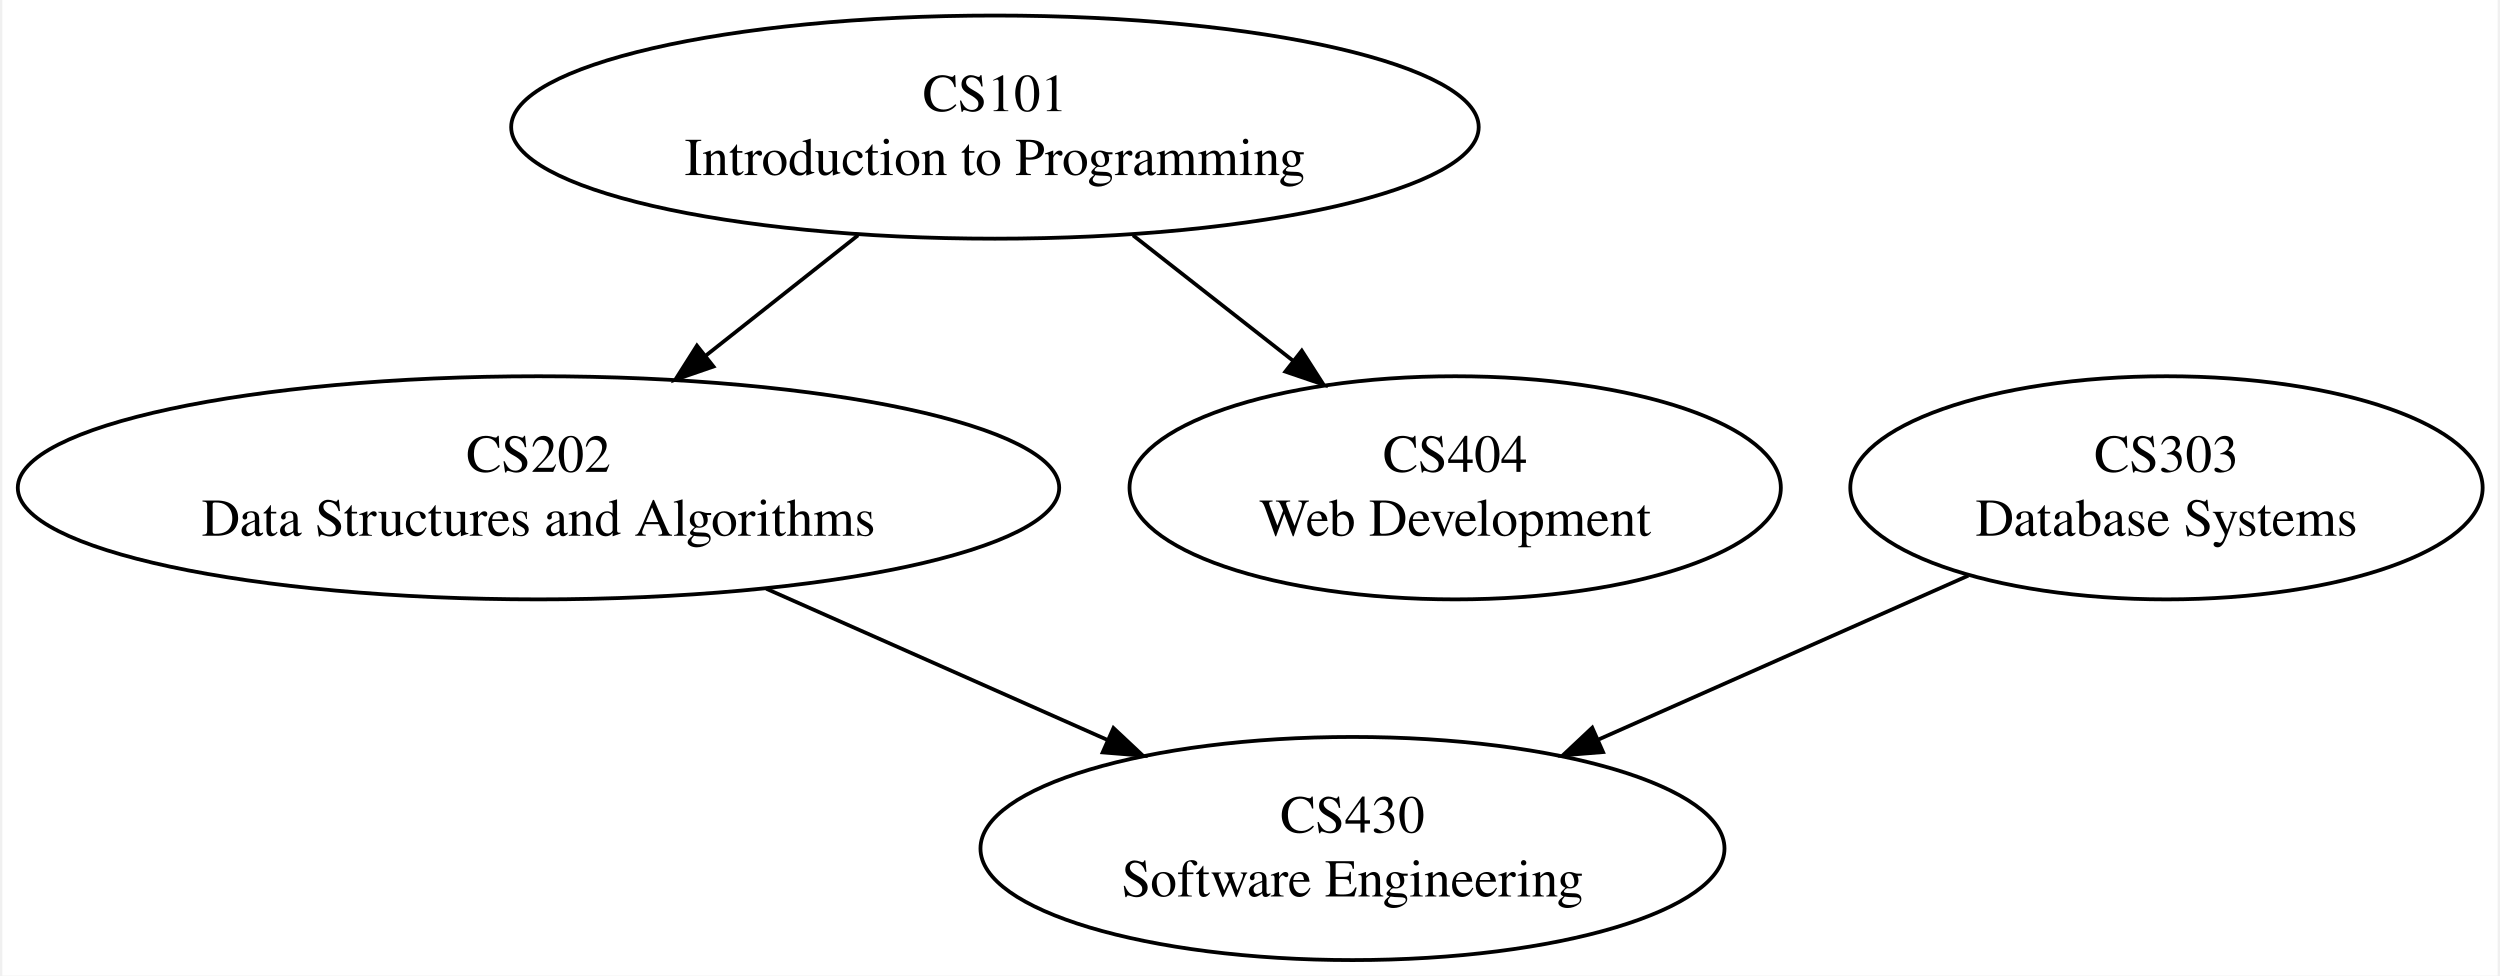
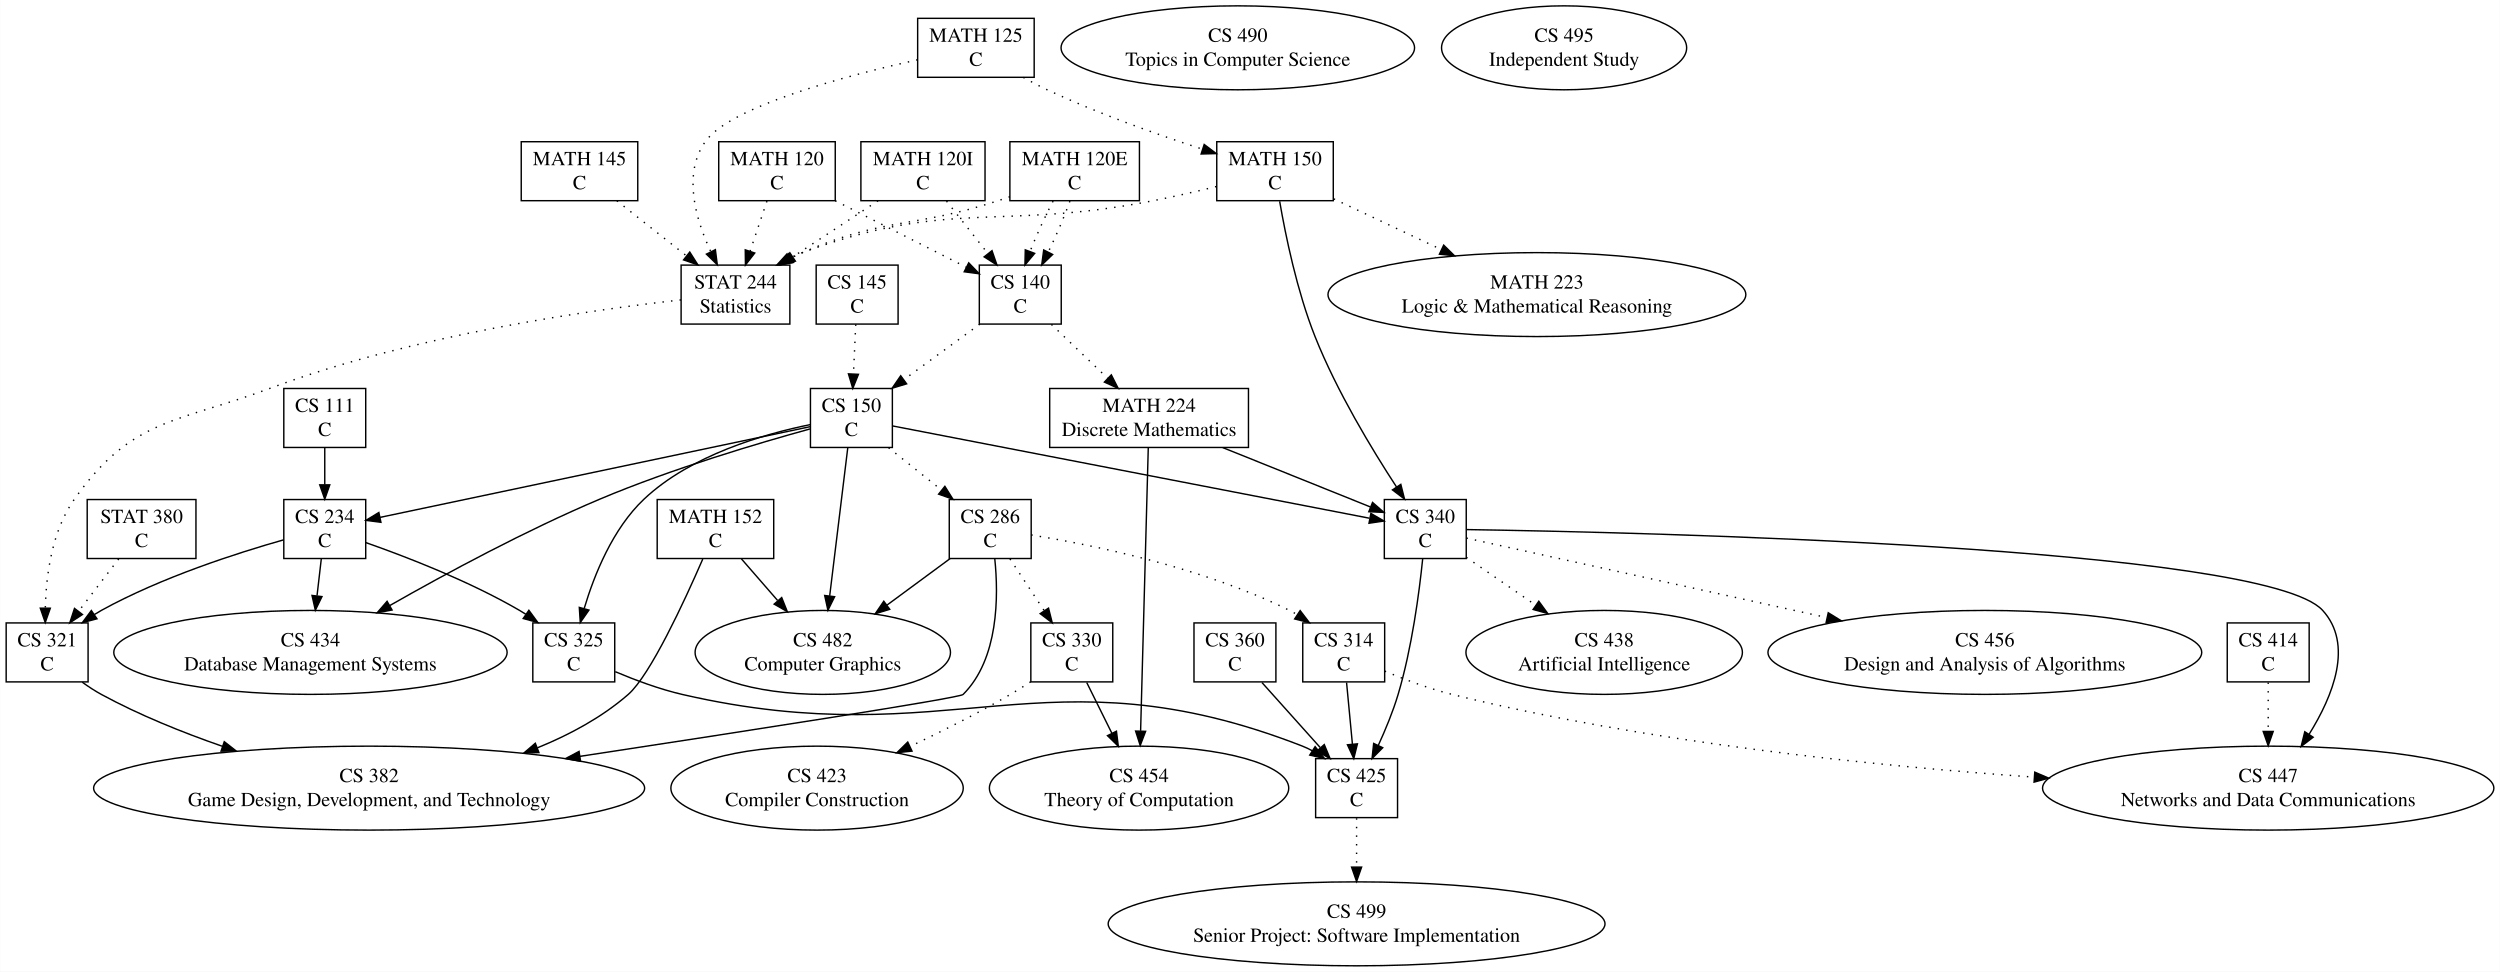
- <svg xmlns="http://www.w3.org/2000/svg" width="656pt" height="256pt" viewBox="0.00 0.00 656.01 256.49">
-   <g id="graph0" class="graph" transform="scale(1 1) rotate(0) translate(4 252.4939)">
-     <polygon fill="#ffffff" stroke="transparent" points="-4,4 -4,-252.494 652.01,-252.494 652.01,4 -4,4" />
+ <svg xmlns="http://www.w3.org/2000/svg" width="1747pt" height="679pt" viewBox="0.00 0.00 1746.66 678.96">
+   <g id="graph0" class="graph" transform="scale(1 1) rotate(0) translate(4 674.9564)">
+     <polygon fill="#ffffff" stroke="transparent" points="-4,4 -4,-674.956 1742.656,-674.956 1742.656,4 -4,4" />
    <g id="node1" class="node">
-       <ellipse fill="none" stroke="#000000" cx="256.948" cy="-219.078" rx="127.184" ry="29.331" />
-       <text text-anchor="middle" x="256.948" y="-223.278" font-family="Times,serif" font-size="14.00" fill="#000000">CS101</text>
-       <text text-anchor="middle" x="256.948" y="-206.478" font-family="Times,serif" font-size="14.00" fill="#000000">Introduction to Programming</text>
+       <polygon fill="none" stroke="#000000" points="251.43,-403.496 194.189,-403.496 194.189,-362.292 251.43,-362.292 251.43,-403.496" />
+       <text text-anchor="middle" x="222.81" y="-387.094" font-family="Times,serif" font-size="14.00" fill="#000000">CS 111</text>
+       <text text-anchor="middle" x="222.81" y="-370.294" font-family="Times,serif" font-size="14.00" fill="#000000">C</text>
+     </g>
+     <g id="node8" class="node">
+       <polygon fill="none" stroke="#000000" points="251.43,-325.896 194.189,-325.896 194.189,-284.692 251.43,-284.692 251.43,-325.896" />
+       <text text-anchor="middle" x="222.81" y="-309.494" font-family="Times,serif" font-size="14.00" fill="#000000">CS 234</text>
+       <text text-anchor="middle" x="222.81" y="-292.694" font-family="Times,serif" font-size="14.00" fill="#000000">C</text>
+     </g>
+     <g id="edge7" class="edge">
+       <path fill="none" stroke="#000000" d="M222.81,-362.099C222.81,-354.183 222.81,-344.983 222.81,-336.322" />
+       <polygon fill="#000000" stroke="#000000" points="226.31,-336.147 222.81,-326.147 219.31,-336.147 226.31,-336.147" />
    </g>
    <g id="node2" class="node">
-       <ellipse fill="none" stroke="#000000" cx="136.948" cy="-124.247" rx="136.896" ry="29.331" />
-       <text text-anchor="middle" x="136.948" y="-128.447" font-family="Times,serif" font-size="14.00" fill="#000000">CS202</text>
-       <text text-anchor="middle" x="136.948" y="-111.647" font-family="Times,serif" font-size="14.00" fill="#000000">Data Structures and Algorithms</text>
+       <polygon fill="none" stroke="#000000" points="737.43,-489.711 680.189,-489.711 680.189,-448.508 737.43,-448.508 737.43,-489.711" />
+       <text text-anchor="middle" x="708.81" y="-473.31" font-family="Times,serif" font-size="14.00" fill="#000000">CS 140</text>
+       <text text-anchor="middle" x="708.81" y="-456.51" font-family="Times,serif" font-size="14.00" fill="#000000">C</text>
+     </g>
+     <g id="node6" class="node">
+       <polygon fill="none" stroke="#000000" points="619.43,-403.496 562.189,-403.496 562.189,-362.292 619.43,-362.292 619.43,-403.496" />
+       <text text-anchor="middle" x="590.81" y="-387.094" font-family="Times,serif" font-size="14.00" fill="#000000">CS 150</text>
+       <text text-anchor="middle" x="590.81" y="-370.294" font-family="Times,serif" font-size="14.00" fill="#000000">C</text>
+     </g>
+     <g id="edge5" class="edge">
+       <path fill="none" stroke="#000000" stroke-dasharray="1,5" d="M680.546,-448.459C664.608,-436.814 644.519,-422.136 627.391,-409.622" />
+       <polygon fill="#000000" stroke="#000000" points="629.391,-406.748 619.252,-403.675 625.261,-412.401 629.391,-406.748" />
+     </g>
+     <g id="node17" class="node">
+       <polygon fill="none" stroke="#000000" points="868.257,-403.496 729.362,-403.496 729.362,-362.292 868.257,-362.292 868.257,-403.496" />
+       <text text-anchor="middle" x="798.81" y="-387.094" font-family="Times,serif" font-size="14.00" fill="#000000">MATH 224</text>
+       <text text-anchor="middle" x="798.81" y="-370.294" font-family="Times,serif" font-size="14.00" fill="#000000">Discrete Mathematics</text>
+     </g>
+     <g id="edge43" class="edge">
+       <path fill="none" stroke="#000000" stroke-dasharray="1,5" d="M730.596,-448.239C742.425,-436.908 757.2,-422.753 769.973,-410.518" />
+       <polygon fill="#000000" stroke="#000000" points="772.424,-413.017 777.224,-403.572 767.581,-407.962 772.424,-413.017" />
+     </g>
+     <g id="node3" class="node">
+       <polygon fill="none" stroke="#000000" points="579.52,-575.927 498.099,-575.927 498.099,-534.723 579.52,-534.723 579.52,-575.927" />
+       <text text-anchor="middle" x="538.81" y="-559.525" font-family="Times,serif" font-size="14.00" fill="#000000">MATH 120</text>
+       <text text-anchor="middle" x="538.81" y="-542.725" font-family="Times,serif" font-size="14.00" fill="#000000">C</text>
    </g>
    <g id="edge1" class="edge">
-       <path fill="none" stroke="#000000" d="M220.944,-190.626C208.367,-180.686 194.105,-169.415 180.95,-159.019" />
-       <polygon fill="#000000" stroke="#000000" points="182.943,-156.134 172.927,-152.679 178.602,-161.626 182.943,-156.134" />
+       <path fill="none" stroke="#000000" stroke-dasharray="1,5" d="M579.529,-534.674C607.295,-520.593 643.808,-502.075 670.946,-488.312" />
+       <polygon fill="#000000" stroke="#000000" points="672.789,-491.302 680.125,-483.657 669.623,-485.059 672.789,-491.302" />
+     </g>
+     <g id="node12" class="node">
+       <polygon fill="none" stroke="#000000" points="547.806,-489.711 471.814,-489.711 471.814,-448.508 547.806,-448.508 547.806,-489.711" />
+       <text text-anchor="middle" x="509.81" y="-473.31" font-family="Times,serif" font-size="14.00" fill="#000000">STAT 244</text>
+       <text text-anchor="middle" x="509.81" y="-456.51" font-family="Times,serif" font-size="14.00" fill="#000000">Statistics</text>
+     </g>
+     <g id="edge44" class="edge">
+       <path fill="none" stroke="#000000" stroke-dasharray="1,5" d="M531.789,-534.455C528.263,-523.971 523.924,-511.07 520.035,-499.509" />
+       <polygon fill="#000000" stroke="#000000" points="523.271,-498.15 516.765,-489.788 516.636,-500.382 523.271,-498.15" />
    </g>
    <g id="node4" class="node">
-       <ellipse fill="none" stroke="#000000" cx="377.948" cy="-124.247" rx="85.617" ry="29.331" />
-       <text text-anchor="middle" x="377.948" y="-128.447" font-family="Times,serif" font-size="14.00" fill="#000000">CS404</text>
-       <text text-anchor="middle" x="377.948" y="-111.647" font-family="Times,serif" font-size="14.00" fill="#000000">Web Development</text>
+       <polygon fill="none" stroke="#000000" points="792.073,-575.927 701.546,-575.927 701.546,-534.723 792.073,-534.723 792.073,-575.927" />
+       <text text-anchor="middle" x="746.81" y="-559.525" font-family="Times,serif" font-size="14.00" fill="#000000">MATH 120E</text>
+       <text text-anchor="middle" x="746.81" y="-542.725" font-family="Times,serif" font-size="14.00" fill="#000000">C</text>
    </g>
    <g id="edge2" class="edge">
-       <path fill="none" stroke="#000000" d="M293.252,-190.626C306.52,-180.227 321.646,-168.373 335.409,-157.586" />
-       <polygon fill="#000000" stroke="#000000" points="337.618,-160.302 343.33,-151.378 333.3,-154.792 337.618,-160.302" />
+       <path fill="none" stroke="#000000" stroke-dasharray="1,5" d="M731.733,-534.455C726.153,-523.865 720.202,-510.809 715.587,-499.159" />
+       <polygon fill="#000000" stroke="#000000" points="718.859,-497.915 712.062,-489.788 712.307,-500.38 718.859,-497.915" />
+     </g>
+     <g id="edge4" class="edge">
+       <path fill="none" stroke="#000000" stroke-dasharray="1,5" d="M743.489,-534.455C739.696,-523.759 734.064,-510.548 728.351,-498.81" />
+       <polygon fill="#000000" stroke="#000000" points="731.424,-497.13 723.785,-489.788 725.178,-500.291 731.424,-497.13" />
+     </g>
+     <g id="edge45" class="edge">
+       <path fill="none" stroke="#000000" stroke-dasharray="1,5" d="M701.564,-537.486C698.614,-536.451 695.677,-535.454 692.81,-534.525 633.326,-515.259 614.179,-523.391 556.81,-498.525 554.16,-497.377 551.486,-496.093 548.83,-494.723" />
+       <polygon fill="#000000" stroke="#000000" points="550.371,-491.576 539.927,-489.795 546.981,-497.7 550.371,-491.576" />
    </g>
    <g id="node5" class="node">
-       <ellipse fill="none" stroke="#000000" cx="350.948" cy="-29.416" rx="97.803" ry="29.331" />
-       <text text-anchor="middle" x="350.948" y="-33.616" font-family="Times,serif" font-size="14.00" fill="#000000">CS430</text>
-       <text text-anchor="middle" x="350.948" y="-16.816" font-family="Times,serif" font-size="14.00" fill="#000000">Software Engineering</text>
+       <polygon fill="none" stroke="#000000" points="684.181,-575.927 597.438,-575.927 597.438,-534.723 684.181,-534.723 684.181,-575.927" />
+       <text text-anchor="middle" x="640.81" y="-559.525" font-family="Times,serif" font-size="14.00" fill="#000000">MATH 120I</text>
+       <text text-anchor="middle" x="640.81" y="-542.725" font-family="Times,serif" font-size="14.00" fill="#000000">C</text>
    </g>
    <g id="edge3" class="edge">
-       <path fill="none" stroke="#000000" d="M196.844,-97.705C224.728,-85.349 257.944,-70.629 286.386,-58.026" />
-       <polygon fill="#000000" stroke="#000000" points="288.11,-61.09 295.834,-53.839 285.274,-54.69 288.11,-61.09" />
-     </g>
-     <g id="node3" class="node">
-       <ellipse fill="none" stroke="#000000" cx="564.948" cy="-124.247" rx="83.125" ry="29.331" />
-       <text text-anchor="middle" x="564.948" y="-128.447" font-family="Times,serif" font-size="14.00" fill="#000000">CS303</text>
-       <text text-anchor="middle" x="564.948" y="-111.647" font-family="Times,serif" font-size="14.00" fill="#000000">Database Systems</text>
-     </g>
-     <g id="edge4" class="edge">
-       <path fill="none" stroke="#000000" d="M512.872,-101.17C483.608,-88.202 446.825,-71.902 415.715,-58.116" />
-       <polygon fill="#000000" stroke="#000000" points="416.817,-54.776 406.257,-53.925 413.981,-61.176 416.817,-54.776" />
+       <path fill="none" stroke="#000000" stroke-dasharray="1,5" d="M657.27,-534.455C665.957,-523.441 676.747,-509.761 686.206,-497.767" />
+       <polygon fill="#000000" stroke="#000000" points="689.056,-499.807 692.5,-489.788 683.559,-495.472 689.056,-499.807" />
+     </g>
+     <g id="edge46" class="edge">
+       <path fill="none" stroke="#000000" stroke-dasharray="1,5" d="M609.432,-534.674C591.578,-522.924 569.03,-508.085 549.904,-495.497" />
+       <polygon fill="#000000" stroke="#000000" points="551.663,-492.465 541.385,-489.891 547.814,-498.312 551.663,-492.465" />
+     </g>
+     <g id="edge8" class="edge">
+       <path fill="none" stroke="#000000" d="M561.933,-376.805C496.231,-362.95 335.535,-329.064 261.417,-313.435" />
+       <polygon fill="#000000" stroke="#000000" points="262.059,-309.993 251.552,-311.355 260.614,-316.843 262.059,-309.993" />
+     </g>
+     <g id="node9" class="node">
+       <polygon fill="none" stroke="#000000" points="716.43,-325.896 659.189,-325.896 659.189,-284.692 716.43,-284.692 716.43,-325.896" />
+       <text text-anchor="middle" x="687.81" y="-309.494" font-family="Times,serif" font-size="14.00" fill="#000000">CS 286</text>
+       <text text-anchor="middle" x="687.81" y="-292.694" font-family="Times,serif" font-size="14.00" fill="#000000">C</text>
+     </g>
+     <g id="edge9" class="edge">
+       <path fill="none" stroke="#000000" stroke-dasharray="1,5" d="M616.804,-362.099C628.112,-353.052 641.517,-342.328 653.617,-332.648" />
+       <polygon fill="#000000" stroke="#000000" points="656.121,-335.127 661.744,-326.147 651.749,-329.661 656.121,-335.127" />
+     </g>
+     <g id="node14" class="node">
+       <polygon fill="none" stroke="#000000" points="425.43,-239.68 368.189,-239.68 368.189,-198.476 425.43,-198.476 425.43,-239.68" />
+       <text text-anchor="middle" x="396.81" y="-223.278" font-family="Times,serif" font-size="14.00" fill="#000000">CS 325</text>
+       <text text-anchor="middle" x="396.81" y="-206.478" font-family="Times,serif" font-size="14.00" fill="#000000">C</text>
+     </g>
+     <g id="edge14" class="edge">
+       <path fill="none" stroke="#000000" d="M562.027,-378.261C530.017,-371.745 478.519,-357.02 445.81,-326.094 424.08,-305.549 411.182,-273.522 404.118,-249.854" />
+       <polygon fill="#000000" stroke="#000000" points="407.416,-248.651 401.356,-239.96 400.674,-250.533 407.416,-248.651" />
+     </g>
+     <g id="node16" class="node">
+       <polygon fill="none" stroke="#000000" points="1020.43,-325.896 963.189,-325.896 963.189,-284.692 1020.43,-284.692 1020.43,-325.896" />
+       <text text-anchor="middle" x="991.81" y="-309.494" font-family="Times,serif" font-size="14.00" fill="#000000">CS 340</text>
+       <text text-anchor="middle" x="991.81" y="-292.694" font-family="Times,serif" font-size="14.00" fill="#000000">C</text>
+     </g>
+     <g id="edge17" class="edge">
+       <path fill="none" stroke="#000000" d="M619.649,-377.313C690.371,-363.627 872.48,-328.386 952.782,-312.846" />
+       <polygon fill="#000000" stroke="#000000" points="953.81,-316.212 962.963,-310.876 952.48,-309.34 953.81,-316.212" />
+     </g>
+     <g id="node24" class="node">
+       <ellipse fill="none" stroke="#000000" cx="212.81" cy="-219.078" rx="137.431" ry="29.331" />
+       <text text-anchor="middle" x="212.81" y="-223.278" font-family="Times,serif" font-size="14.00" fill="#000000">CS 434</text>
+       <text text-anchor="middle" x="212.81" y="-206.478" font-family="Times,serif" font-size="14.00" fill="#000000">Database Management Systems</text>
+     </g>
+     <g id="edge28" class="edge">
+       <path fill="none" stroke="#000000" d="M561.902,-375.247C526.564,-365.518 465.238,-347.396 414.81,-326.094 363.657,-304.486 308.078,-274.53 268.192,-251.806" />
+       <polygon fill="#000000" stroke="#000000" points="269.836,-248.715 259.42,-246.781 266.357,-254.789 269.836,-248.715" />
+     </g>
+     <g id="node30" class="node">
+       <ellipse fill="none" stroke="#000000" cx="570.81" cy="-219.078" rx="89.226" ry="29.331" />
+       <text text-anchor="middle" x="570.81" y="-223.278" font-family="Times,serif" font-size="14.00" fill="#000000">CS 482</text>
+       <text text-anchor="middle" x="570.81" y="-206.478" font-family="Times,serif" font-size="14.00" fill="#000000">Computer Graphics</text>
+     </g>
+     <g id="edge39" class="edge">
+       <path fill="none" stroke="#000000" d="M588.277,-362.147C585.109,-336.199 579.618,-291.226 575.637,-258.617" />
+       <polygon fill="#000000" stroke="#000000" points="579.088,-258.006 574.402,-248.504 572.14,-258.854 579.088,-258.006" />
+     </g>
+     <g id="node7" class="node">
+       <polygon fill="none" stroke="#000000" points="623.43,-489.711 566.189,-489.711 566.189,-448.508 623.43,-448.508 623.43,-489.711" />
+       <text text-anchor="middle" x="594.81" y="-473.31" font-family="Times,serif" font-size="14.00" fill="#000000">CS 145</text>
+       <text text-anchor="middle" x="594.81" y="-456.51" font-family="Times,serif" font-size="14.00" fill="#000000">C</text>
+     </g>
+     <g id="edge6" class="edge">
+       <path fill="none" stroke="#000000" stroke-dasharray="1,5" d="M593.841,-448.239C593.36,-437.861 592.768,-425.115 592.236,-413.644" />
+       <polygon fill="#000000" stroke="#000000" points="595.729,-413.399 591.769,-403.572 588.736,-413.724 595.729,-413.399" />
+     </g>
+     <g id="node11" class="node">
+       <polygon fill="none" stroke="#000000" points="57.43,-239.68 .189,-239.68 .189,-198.476 57.43,-198.476 57.43,-239.68" />
+       <text text-anchor="middle" x="28.81" y="-223.278" font-family="Times,serif" font-size="14.00" fill="#000000">CS 321</text>
+       <text text-anchor="middle" x="28.81" y="-206.478" font-family="Times,serif" font-size="14.00" fill="#000000">C</text>
+     </g>
+     <g id="edge11" class="edge">
+       <path fill="none" stroke="#000000" d="M194.059,-297.736C161.862,-288.622 108.707,-271.599 66.81,-248.494 65.111,-247.557 63.408,-246.548 61.714,-245.487" />
+       <polygon fill="#000000" stroke="#000000" points="63.64,-242.565 53.399,-239.85 59.712,-248.359 63.64,-242.565" />
+     </g>
+     <g id="edge15" class="edge">
+       <path fill="none" stroke="#000000" d="M251.446,-295.825C279.702,-285.916 323.649,-268.962 358.81,-248.494 360.297,-247.628 361.791,-246.711 363.281,-245.756" />
+       <polygon fill="#000000" stroke="#000000" points="365.438,-248.521 371.701,-239.975 361.476,-242.75 365.438,-248.521" />
+     </g>
+     <g id="edge29" class="edge">
+       <path fill="none" stroke="#000000" d="M220.389,-284.423C219.492,-276.687 218.441,-267.634 217.414,-258.774" />
+       <polygon fill="#000000" stroke="#000000" points="220.857,-258.083 216.228,-248.553 213.904,-258.889 220.857,-258.083" />
+     </g>
+     <g id="node10" class="node">
+       <polygon fill="none" stroke="#000000" points="963.43,-239.68 906.189,-239.68 906.189,-198.476 963.43,-198.476 963.43,-239.68" />
+       <text text-anchor="middle" x="934.81" y="-223.278" font-family="Times,serif" font-size="14.00" fill="#000000">CS 314</text>
+       <text text-anchor="middle" x="934.81" y="-206.478" font-family="Times,serif" font-size="14.00" fill="#000000">C</text>
+     </g>
+     <g id="edge10" class="edge">
+       <path fill="none" stroke="#000000" stroke-dasharray="1,5" d="M716.46,-301.169C757.948,-294.401 836.394,-278.582 896.81,-248.494 898.602,-247.601 900.392,-246.618 902.165,-245.567" />
+       <polygon fill="#000000" stroke="#000000" points="904.38,-248.3 910.813,-239.881 900.534,-242.451 904.38,-248.3" />
+     </g>
+     <g id="node15" class="node">
+       <polygon fill="none" stroke="#000000" points="773.43,-239.68 716.189,-239.68 716.189,-198.476 773.43,-198.476 773.43,-239.68" />
+       <text text-anchor="middle" x="744.81" y="-223.278" font-family="Times,serif" font-size="14.00" fill="#000000">CS 330</text>
+       <text text-anchor="middle" x="744.81" y="-206.478" font-family="Times,serif" font-size="14.00" fill="#000000">C</text>
+     </g>
+     <g id="edge16" class="edge">
+       <path fill="none" stroke="#000000" stroke-dasharray="1,5" d="M701.608,-284.423C708.749,-273.622 717.587,-260.255 725.404,-248.43" />
+       <polygon fill="#000000" stroke="#000000" points="728.543,-250.028 731.139,-239.756 722.704,-246.168 728.543,-250.028" />
+     </g>
+     <g id="node20" class="node">
+       <ellipse fill="none" stroke="#000000" cx="253.81" cy="-124.247" rx="192.504" ry="29.331" />
+       <text text-anchor="middle" x="253.81" y="-128.447" font-family="Times,serif" font-size="14.00" fill="#000000">CS 382</text>
+       <text text-anchor="middle" x="253.81" y="-111.647" font-family="Times,serif" font-size="14.00" fill="#000000">Game Design, Development, and Technology</text>
+     </g>
+     <g id="edge21" class="edge">
+       <path fill="none" stroke="#000000" d="M690.987,-284.533C693.677,-258.554 693.777,-214.468 668.81,-189.663 666.342,-187.211 519.383,-164.443 401.054,-146.447" />
+       <polygon fill="#000000" stroke="#000000" points="401.558,-142.984 391.146,-144.941 400.507,-149.904 401.558,-142.984" />
+     </g>
+     <g id="edge37" class="edge">
+       <path fill="none" stroke="#000000" d="M659.785,-284.643C646.552,-274.891 630.431,-263.013 615.566,-252.059" />
+       <polygon fill="#000000" stroke="#000000" points="617.59,-249.202 607.463,-246.088 613.437,-254.838 617.59,-249.202" />
+     </g>
+     <g id="node23" class="node">
+       <polygon fill="none" stroke="#000000" points="972.43,-144.849 915.189,-144.849 915.189,-103.645 972.43,-103.645 972.43,-144.849" />
+       <text text-anchor="middle" x="943.81" y="-128.447" font-family="Times,serif" font-size="14.00" fill="#000000">CS 425</text>
+       <text text-anchor="middle" x="943.81" y="-111.647" font-family="Times,serif" font-size="14.00" fill="#000000">C</text>
+     </g>
+     <g id="edge25" class="edge">
+       <path fill="none" stroke="#000000" d="M936.807,-198.032C938.004,-185.422 939.547,-169.164 940.88,-155.119" />
+       <polygon fill="#000000" stroke="#000000" points="944.388,-155.194 941.849,-144.908 937.419,-154.532 944.388,-155.194" />
+     </g>
+     <g id="node26" class="node">
+       <ellipse fill="none" stroke="#000000" cx="1580.81" cy="-124.247" rx="157.692" ry="29.331" />
+       <text text-anchor="middle" x="1580.81" y="-128.447" font-family="Times,serif" font-size="14.00" fill="#000000">CS 447</text>
+       <text text-anchor="middle" x="1580.81" y="-111.647" font-family="Times,serif" font-size="14.00" fill="#000000">Networks and Data Communications</text>
+     </g>
+     <g id="edge32" class="edge">
+       <path fill="none" stroke="#000000" stroke-dasharray="1,5" d="M963.481,-205.984C977.482,-200.111 994.738,-193.626 1010.81,-189.663 1145.406,-156.471 1302.123,-140.035 1417.127,-131.945" />
+       <polygon fill="#000000" stroke="#000000" points="1417.689,-135.415 1427.424,-131.236 1417.207,-128.432 1417.689,-135.415" />
+     </g>
+     <g id="edge22" class="edge">
+       <path fill="none" stroke="#000000" d="M53.372,-198.257C57.692,-195.13 62.264,-192.132 66.81,-189.663 93.148,-175.355 123.226,-163.207 151.444,-153.408" />
+       <polygon fill="#000000" stroke="#000000" points="152.597,-156.712 160.934,-150.175 150.339,-150.086 152.597,-156.712" />
+     </g>
+     <g id="edge12" class="edge">
+       <path fill="none" stroke="#000000" stroke-dasharray="1,5" d="M471.701,-465.392C409.873,-458.496 284.574,-440.903 184.81,-403.694 119.243,-379.239 88.217,-383.227 47.81,-326.094 32.195,-304.016 28.108,-273.122 27.536,-250.2" />
+       <polygon fill="#000000" stroke="#000000" points="31.035,-249.962 27.497,-239.976 24.035,-249.989 31.035,-249.962" />
+     </g>
+     <g id="node13" class="node">
+       <polygon fill="none" stroke="#000000" points="132.806,-325.896 56.814,-325.896 56.814,-284.692 132.806,-284.692 132.806,-325.896" />
+       <text text-anchor="middle" x="94.81" y="-309.494" font-family="Times,serif" font-size="14.00" fill="#000000">STAT 380</text>
+       <text text-anchor="middle" x="94.81" y="-292.694" font-family="Times,serif" font-size="14.00" fill="#000000">C</text>
+     </g>
+     <g id="edge13" class="edge">
+       <path fill="none" stroke="#000000" stroke-dasharray="1,5" d="M78.833,-284.423C70.402,-273.41 59.929,-259.729 50.748,-247.736" />
+       <polygon fill="#000000" stroke="#000000" points="53.497,-245.569 44.639,-239.756 47.939,-249.824 53.497,-245.569" />
+     </g>
+     <g id="edge26" class="edge">
+       <path fill="none" stroke="#000000" d="M425.787,-205.609C439.711,-199.727 456.815,-193.342 472.81,-189.663 661.002,-146.368 725.829,-223.646 905.81,-153.663 908.191,-152.737 910.546,-151.611 912.848,-150.347" />
+       <polygon fill="#000000" stroke="#000000" points="914.835,-153.232 921.399,-144.916 911.082,-147.323 914.835,-153.232" />
+     </g>
+     <g id="node22" class="node">
+       <ellipse fill="none" stroke="#000000" cx="566.81" cy="-124.247" rx="102.154" ry="29.331" />
+       <text text-anchor="middle" x="566.81" y="-128.447" font-family="Times,serif" font-size="14.00" fill="#000000">CS 423</text>
+       <text text-anchor="middle" x="566.81" y="-111.647" font-family="Times,serif" font-size="14.00" fill="#000000">Compiler Construction</text>
+     </g>
+     <g id="edge23" class="edge">
+       <path fill="none" stroke="#000000" stroke-dasharray="1,5" d="M716.044,-198.541C711.36,-195.448 706.504,-192.385 701.81,-189.663 679.534,-176.742 654.326,-164.044 631.775,-153.323" />
+       <polygon fill="#000000" stroke="#000000" points="633.157,-150.106 622.619,-149.01 630.174,-156.438 633.157,-150.106" />
+     </g>
+     <g id="node28" class="node">
+       <ellipse fill="none" stroke="#000000" cx="791.81" cy="-124.247" rx="104.59" ry="29.331" />
+       <text text-anchor="middle" x="791.81" y="-128.447" font-family="Times,serif" font-size="14.00" fill="#000000">CS 454</text>
+       <text text-anchor="middle" x="791.81" y="-111.647" font-family="Times,serif" font-size="14.00" fill="#000000">Theory of Computation</text>
+     </g>
+     <g id="edge34" class="edge">
+       <path fill="none" stroke="#000000" d="M755.24,-198.032C760.413,-187.596 766.823,-174.662 772.826,-162.551" />
+       <polygon fill="#000000" stroke="#000000" points="776.004,-164.02 777.308,-153.506 769.732,-160.911 776.004,-164.02" />
+     </g>
+     <g id="edge24" class="edge">
+       <path fill="none" stroke="#000000" d="M989.997,-284.467C987.59,-261.036 982.469,-222.023 972.81,-189.663 969.237,-177.694 963.997,-165.035 958.951,-154.076" />
+       <polygon fill="#000000" stroke="#000000" points="962.064,-152.473 954.613,-144.942 955.741,-155.476 962.064,-152.473" />
+     </g>
+     <g id="node25" class="node">
+       <ellipse fill="none" stroke="#000000" cx="1116.81" cy="-219.078" rx="96.594" ry="29.331" />
+       <text text-anchor="middle" x="1116.81" y="-223.278" font-family="Times,serif" font-size="14.00" fill="#000000">CS 438</text>
+       <text text-anchor="middle" x="1116.81" y="-206.478" font-family="Times,serif" font-size="14.00" fill="#000000">Artificial Intelligence</text>
+     </g>
+     <g id="edge30" class="edge">
+       <path fill="none" stroke="#000000" stroke-dasharray="1,5" d="M1020.487,-285.514C1034.85,-275.608 1052.623,-263.349 1068.976,-252.07" />
+       <polygon fill="#000000" stroke="#000000" points="1071.128,-254.838 1077.373,-246.279 1067.154,-249.075 1071.128,-254.838" />
+     </g>
+     <g id="edge31" class="edge">
+       <path fill="none" stroke="#000000" d="M1020.678,-304.912C1138.416,-303.06 1577.988,-293.18 1618.81,-248.494 1640.5,-224.75 1626.245,-188.917 1609.354,-161.824" />
+       <polygon fill="#000000" stroke="#000000" points="1612.223,-159.815 1603.82,-153.362 1606.364,-163.647 1612.223,-159.815" />
+     </g>
+     <g id="node29" class="node">
+       <ellipse fill="none" stroke="#000000" cx="1382.81" cy="-219.078" rx="151.562" ry="29.331" />
+       <text text-anchor="middle" x="1382.81" y="-223.278" font-family="Times,serif" font-size="14.00" fill="#000000">CS 456</text>
+       <text text-anchor="middle" x="1382.81" y="-206.478" font-family="Times,serif" font-size="14.00" fill="#000000">Design and Analysis of Algorithms</text>
+     </g>
+     <g id="edge36" class="edge">
+       <path fill="none" stroke="#000000" stroke-dasharray="1,5" d="M1020.561,-298.954C1072.949,-287.403 1186.484,-262.368 1272.579,-243.384" />
+       <polygon fill="#000000" stroke="#000000" points="1273.394,-246.788 1282.406,-241.217 1271.887,-239.953 1273.394,-246.788" />
+     </g>
+     <g id="edge18" class="edge">
+       <path fill="none" stroke="#000000" d="M850.277,-362.2C882.682,-349.171 923.82,-332.63 953.383,-320.744" />
+       <polygon fill="#000000" stroke="#000000" points="954.962,-323.882 962.935,-316.904 952.351,-317.387 954.962,-323.882" />
+     </g>
+     <g id="edge35" class="edge">
+       <path fill="none" stroke="#000000" d="M798.249,-362.165C797.087,-319.258 794.403,-220.067 792.892,-164.256" />
+       <polygon fill="#000000" stroke="#000000" points="796.385,-163.934 792.616,-154.032 789.388,-164.124 796.385,-163.934" />
+     </g>
+     <g id="node18" class="node">
+       <polygon fill="none" stroke="#000000" points="927.52,-575.927 846.099,-575.927 846.099,-534.723 927.52,-534.723 927.52,-575.927" />
+       <text text-anchor="middle" x="886.81" y="-559.525" font-family="Times,serif" font-size="14.00" fill="#000000">MATH 150</text>
+       <text text-anchor="middle" x="886.81" y="-542.725" font-family="Times,serif" font-size="14.00" fill="#000000">C</text>
+     </g>
+     <g id="edge49" class="edge">
+       <path fill="none" stroke="#000000" stroke-dasharray="1,5" d="M845.856,-544.617C831.654,-541.117 815.587,-537.396 800.81,-534.525 693.203,-513.619 659.674,-536.407 556.81,-498.525 553.738,-497.394 550.654,-496.045 547.614,-494.555" />
+       <polygon fill="#000000" stroke="#000000" points="549.148,-491.406 538.685,-489.741 545.827,-497.567 549.148,-491.406" />
+     </g>
+     <g id="edge19" class="edge">
+       <path fill="none" stroke="#000000" d="M890.056,-534.311C894.118,-510.712 902.126,-471.549 914.81,-439.694 930.003,-401.535 954.476,-361.068 971.747,-334.631" />
+       <polygon fill="#000000" stroke="#000000" points="974.708,-336.498 977.304,-326.226 968.869,-332.637 974.708,-336.498" />
+     </g>
+     <g id="node35" class="node">
+       <ellipse fill="none" stroke="#000000" cx="1069.81" cy="-469.11" rx="145.998" ry="29.331" />
+       <text text-anchor="middle" x="1069.81" y="-473.31" font-family="Times,serif" font-size="14.00" fill="#000000">MATH 223</text>
+       <text text-anchor="middle" x="1069.81" y="-456.51" font-family="Times,serif" font-size="14.00" fill="#000000">Logic &amp; Mathematical Reasoning</text>
+     </g>
+     <g id="edge42" class="edge">
+       <path fill="none" stroke="#000000" stroke-dasharray="1,5" d="M927.878,-535.977C950.028,-525.542 977.911,-512.405 1003.088,-500.544" />
+       <polygon fill="#000000" stroke="#000000" points="1004.67,-503.667 1012.225,-496.239 1001.687,-497.335 1004.67,-503.667" />
+     </g>
+     <g id="node19" class="node">
+       <polygon fill="none" stroke="#000000" points="887.43,-239.68 830.189,-239.68 830.189,-198.476 887.43,-198.476 887.43,-239.68" />
+       <text text-anchor="middle" x="858.81" y="-223.278" font-family="Times,serif" font-size="14.00" fill="#000000">CS 360</text>
+       <text text-anchor="middle" x="858.81" y="-206.478" font-family="Times,serif" font-size="14.00" fill="#000000">C</text>
+     </g>
+     <g id="edge27" class="edge">
+       <path fill="none" stroke="#000000" d="M877.674,-198.032C889.641,-184.68 905.275,-167.238 918.338,-152.665" />
+       <polygon fill="#000000" stroke="#000000" points="921.222,-154.691 925.29,-144.908 916.01,-150.018 921.222,-154.691" />
+     </g>
+     <g id="node21" class="node">
+       <polygon fill="none" stroke="#000000" points="536.52,-325.896 455.099,-325.896 455.099,-284.692 536.52,-284.692 536.52,-325.896" />
+       <text text-anchor="middle" x="495.81" y="-309.494" font-family="Times,serif" font-size="14.00" fill="#000000">MATH 152</text>
+       <text text-anchor="middle" x="495.81" y="-292.694" font-family="Times,serif" font-size="14.00" fill="#000000">C</text>
+     </g>
+     <g id="edge20" class="edge">
+       <path fill="none" stroke="#000000" d="M486.947,-284.317C474.117,-254.791 450.22,-203.072 434.81,-189.663 416.533,-173.759 394.089,-161.616 371.304,-152.38" />
+       <polygon fill="#000000" stroke="#000000" points="372.466,-149.077 361.877,-148.726 369.936,-155.603 372.466,-149.077" />
+     </g>
+     <g id="edge38" class="edge">
+       <path fill="none" stroke="#000000" d="M513.965,-284.423C521.559,-275.694 530.611,-265.288 539.234,-255.376" />
+       <polygon fill="#000000" stroke="#000000" points="542.098,-257.416 546.021,-247.573 536.817,-252.821 542.098,-257.416" />
+     </g>
+     <g id="node33" class="node">
+       <ellipse fill="none" stroke="#000000" cx="943.81" cy="-29.416" rx="173.573" ry="29.331" />
+       <text text-anchor="middle" x="943.81" y="-33.616" font-family="Times,serif" font-size="14.00" fill="#000000">CS 499</text>
+       <text text-anchor="middle" x="943.81" y="-16.816" font-family="Times,serif" font-size="14.00" fill="#000000">Senior Project: Software Implementation</text>
+     </g>
+     <g id="edge40" class="edge">
+       <path fill="none" stroke="#000000" stroke-dasharray="1,5" d="M943.81,-103.201C943.81,-93.156 943.81,-80.797 943.81,-69.085" />
+       <polygon fill="#000000" stroke="#000000" points="947.31,-69.035 943.81,-59.035 940.31,-69.035 947.31,-69.035" />
+     </g>
+     <g id="node27" class="node">
+       <polygon fill="none" stroke="#000000" points="1609.43,-239.68 1552.189,-239.68 1552.189,-198.476 1609.43,-198.476 1609.43,-239.68" />
+       <text text-anchor="middle" x="1580.81" y="-223.278" font-family="Times,serif" font-size="14.00" fill="#000000">CS 414</text>
+       <text text-anchor="middle" x="1580.81" y="-206.478" font-family="Times,serif" font-size="14.00" fill="#000000">C</text>
+     </g>
+     <g id="edge33" class="edge">
+       <path fill="none" stroke="#000000" stroke-dasharray="1,5" d="M1580.81,-198.032C1580.81,-187.988 1580.81,-175.628 1580.81,-163.917" />
+       <polygon fill="#000000" stroke="#000000" points="1584.31,-163.866 1580.81,-153.866 1577.31,-163.866 1584.31,-163.866" />
+     </g>
+     <g id="node31" class="node">
+       <ellipse fill="none" stroke="#000000" cx="860.81" cy="-641.541" rx="123.513" ry="29.331" />
+       <text text-anchor="middle" x="860.81" y="-645.741" font-family="Times,serif" font-size="14.00" fill="#000000">CS 490</text>
+       <text text-anchor="middle" x="860.81" y="-628.941" font-family="Times,serif" font-size="14.00" fill="#000000">Topics in Computer Science</text>
+     </g>
+     <g id="node32" class="node">
+       <ellipse fill="none" stroke="#000000" cx="1088.81" cy="-641.541" rx="85.641" ry="29.331" />
+       <text text-anchor="middle" x="1088.81" y="-645.741" font-family="Times,serif" font-size="14.00" fill="#000000">CS 495</text>
+       <text text-anchor="middle" x="1088.81" y="-628.941" font-family="Times,serif" font-size="14.00" fill="#000000">Independent Study</text>
+     </g>
+     <g id="node34" class="node">
+       <polygon fill="none" stroke="#000000" points="718.52,-662.143 637.099,-662.143 637.099,-620.939 718.52,-620.939 718.52,-662.143" />
+       <text text-anchor="middle" x="677.81" y="-645.741" font-family="Times,serif" font-size="14.00" fill="#000000">MATH 125</text>
+       <text text-anchor="middle" x="677.81" y="-628.941" font-family="Times,serif" font-size="14.00" fill="#000000">C</text>
+     </g>
+     <g id="edge47" class="edge">
+       <path fill="none" stroke="#000000" stroke-dasharray="1,5" d="M637.019,-633.183C586.883,-621.987 506.282,-600.662 488.81,-576.125 472.786,-553.624 481.848,-522.011 492.606,-498.981" />
+       <polygon fill="#000000" stroke="#000000" points="495.756,-500.507 497.088,-489.997 489.492,-497.382 495.756,-500.507" />
+     </g>
+     <g id="edge41" class="edge">
+       <path fill="none" stroke="#000000" stroke-dasharray="1,5" d="M710.959,-620.87C716.493,-617.76 722.245,-614.728 727.81,-612.125 762.91,-595.71 804.158,-581.102 835.844,-570.812" />
+       <polygon fill="#000000" stroke="#000000" points="837.323,-574.013 845.776,-567.626 835.184,-567.348 837.323,-574.013" />
+     </g>
+     <g id="node36" class="node">
+       <polygon fill="none" stroke="#000000" points="441.521,-575.927 360.099,-575.927 360.099,-534.723 441.521,-534.723 441.521,-575.927" />
+       <text text-anchor="middle" x="400.81" y="-559.525" font-family="Times,serif" font-size="14.00" fill="#000000">MATH 145</text>
+       <text text-anchor="middle" x="400.81" y="-542.725" font-family="Times,serif" font-size="14.00" fill="#000000">C</text>
+     </g>
+     <g id="edge48" class="edge">
+       <path fill="none" stroke="#000000" stroke-dasharray="1,5" d="M426.918,-534.674C441.506,-523.136 459.86,-508.618 475.586,-496.179" />
+       <polygon fill="#000000" stroke="#000000" points="477.865,-498.839 483.537,-489.891 473.522,-493.349 477.865,-498.839" />
    </g>
  </g>
</svg>
